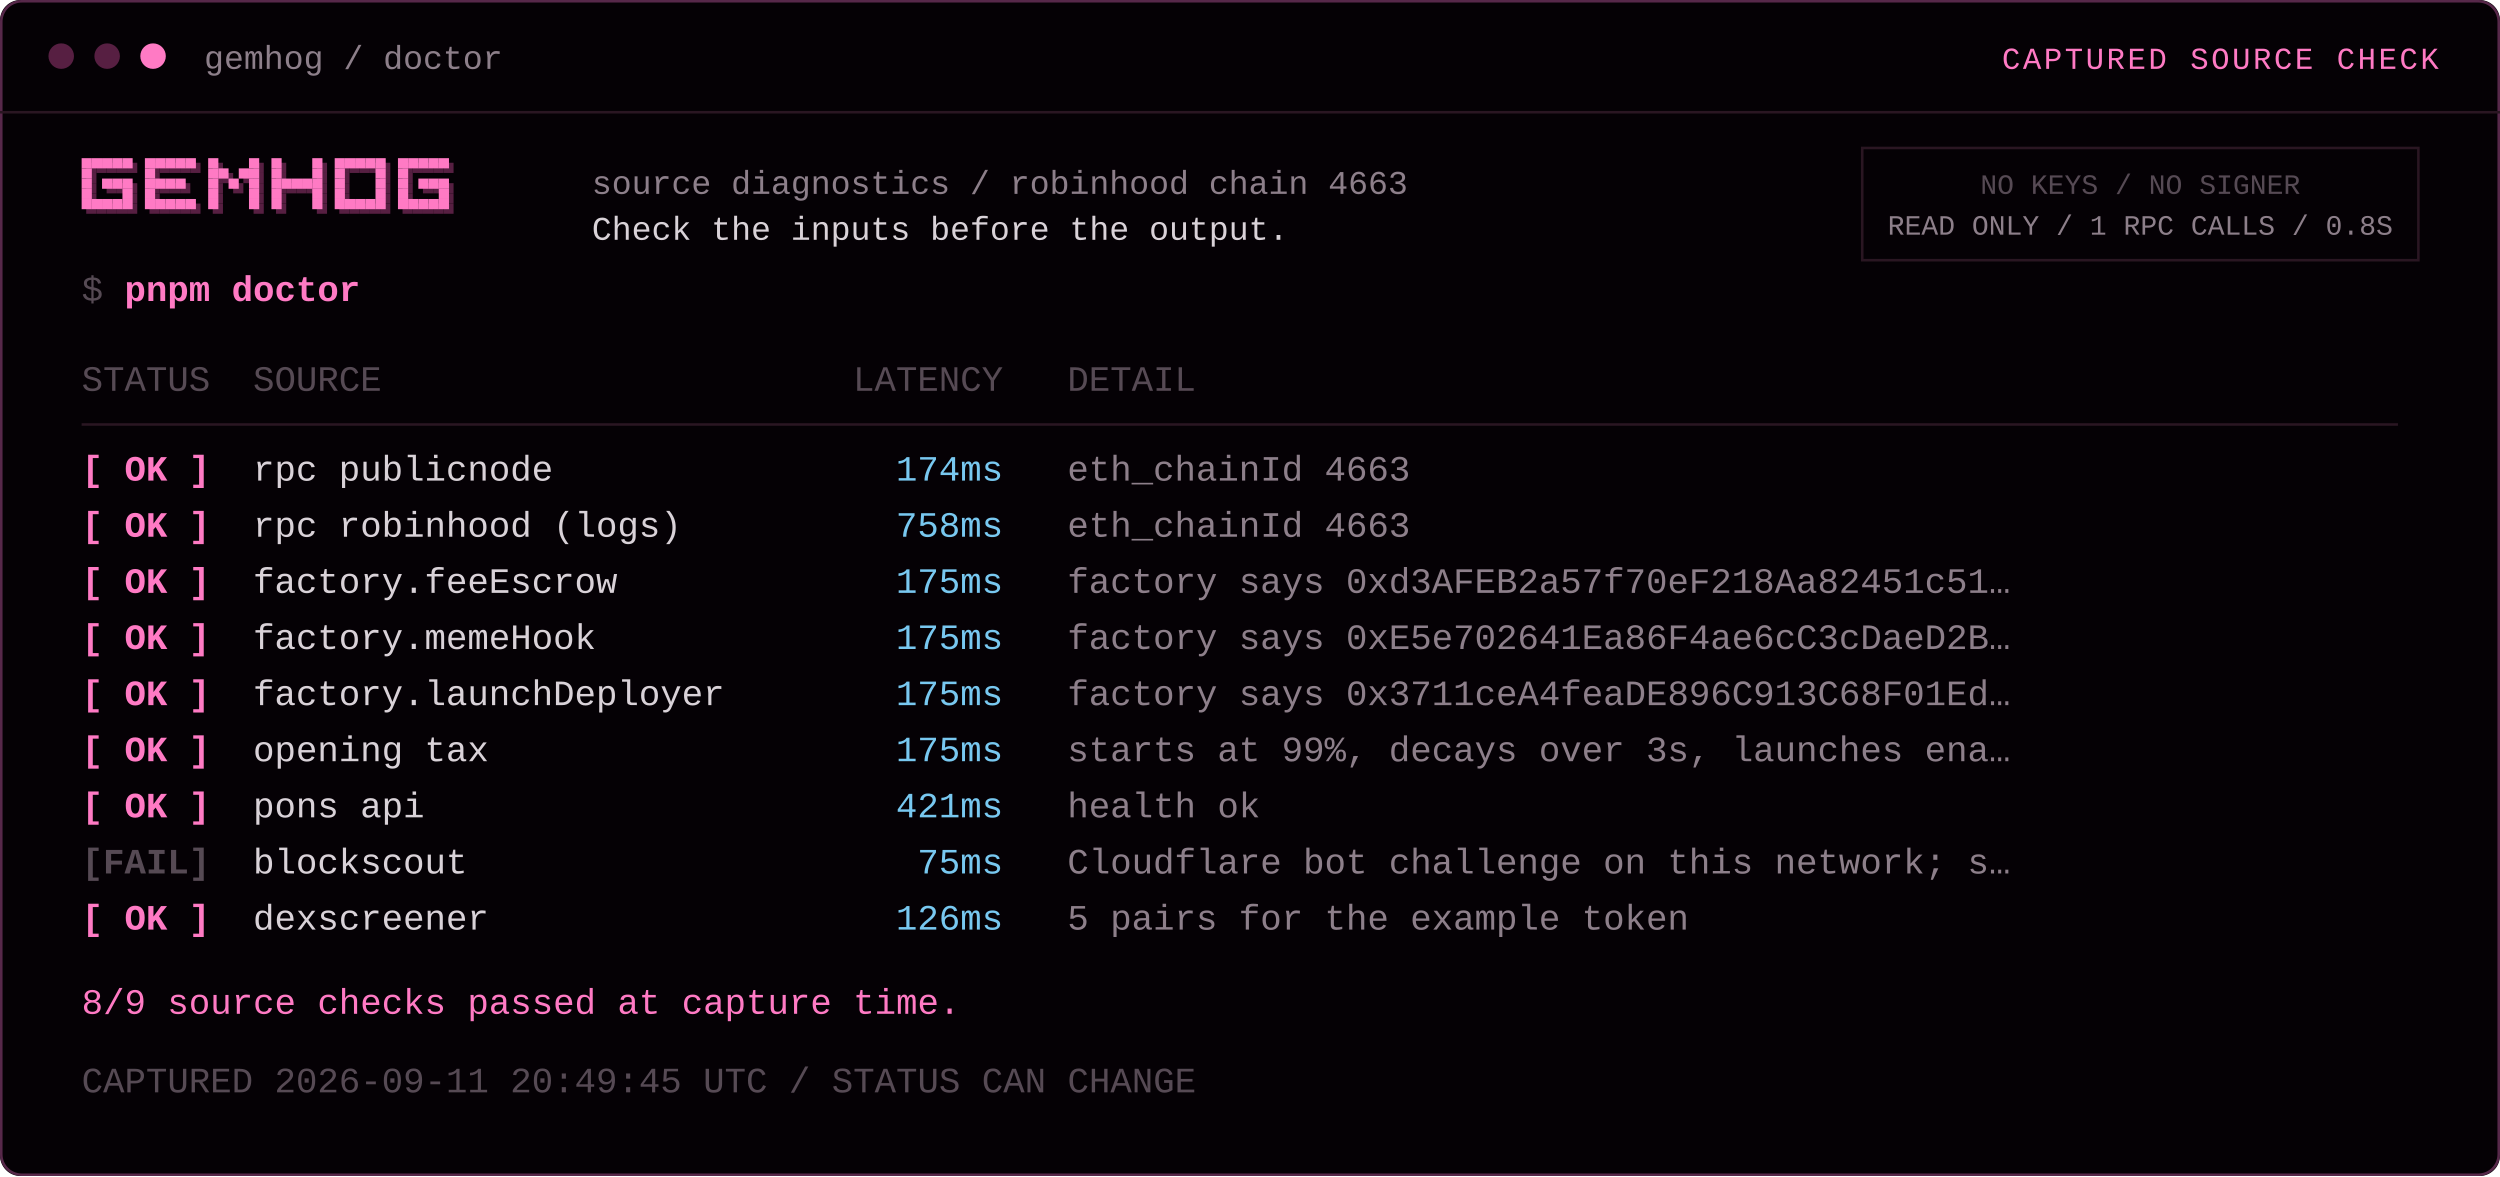
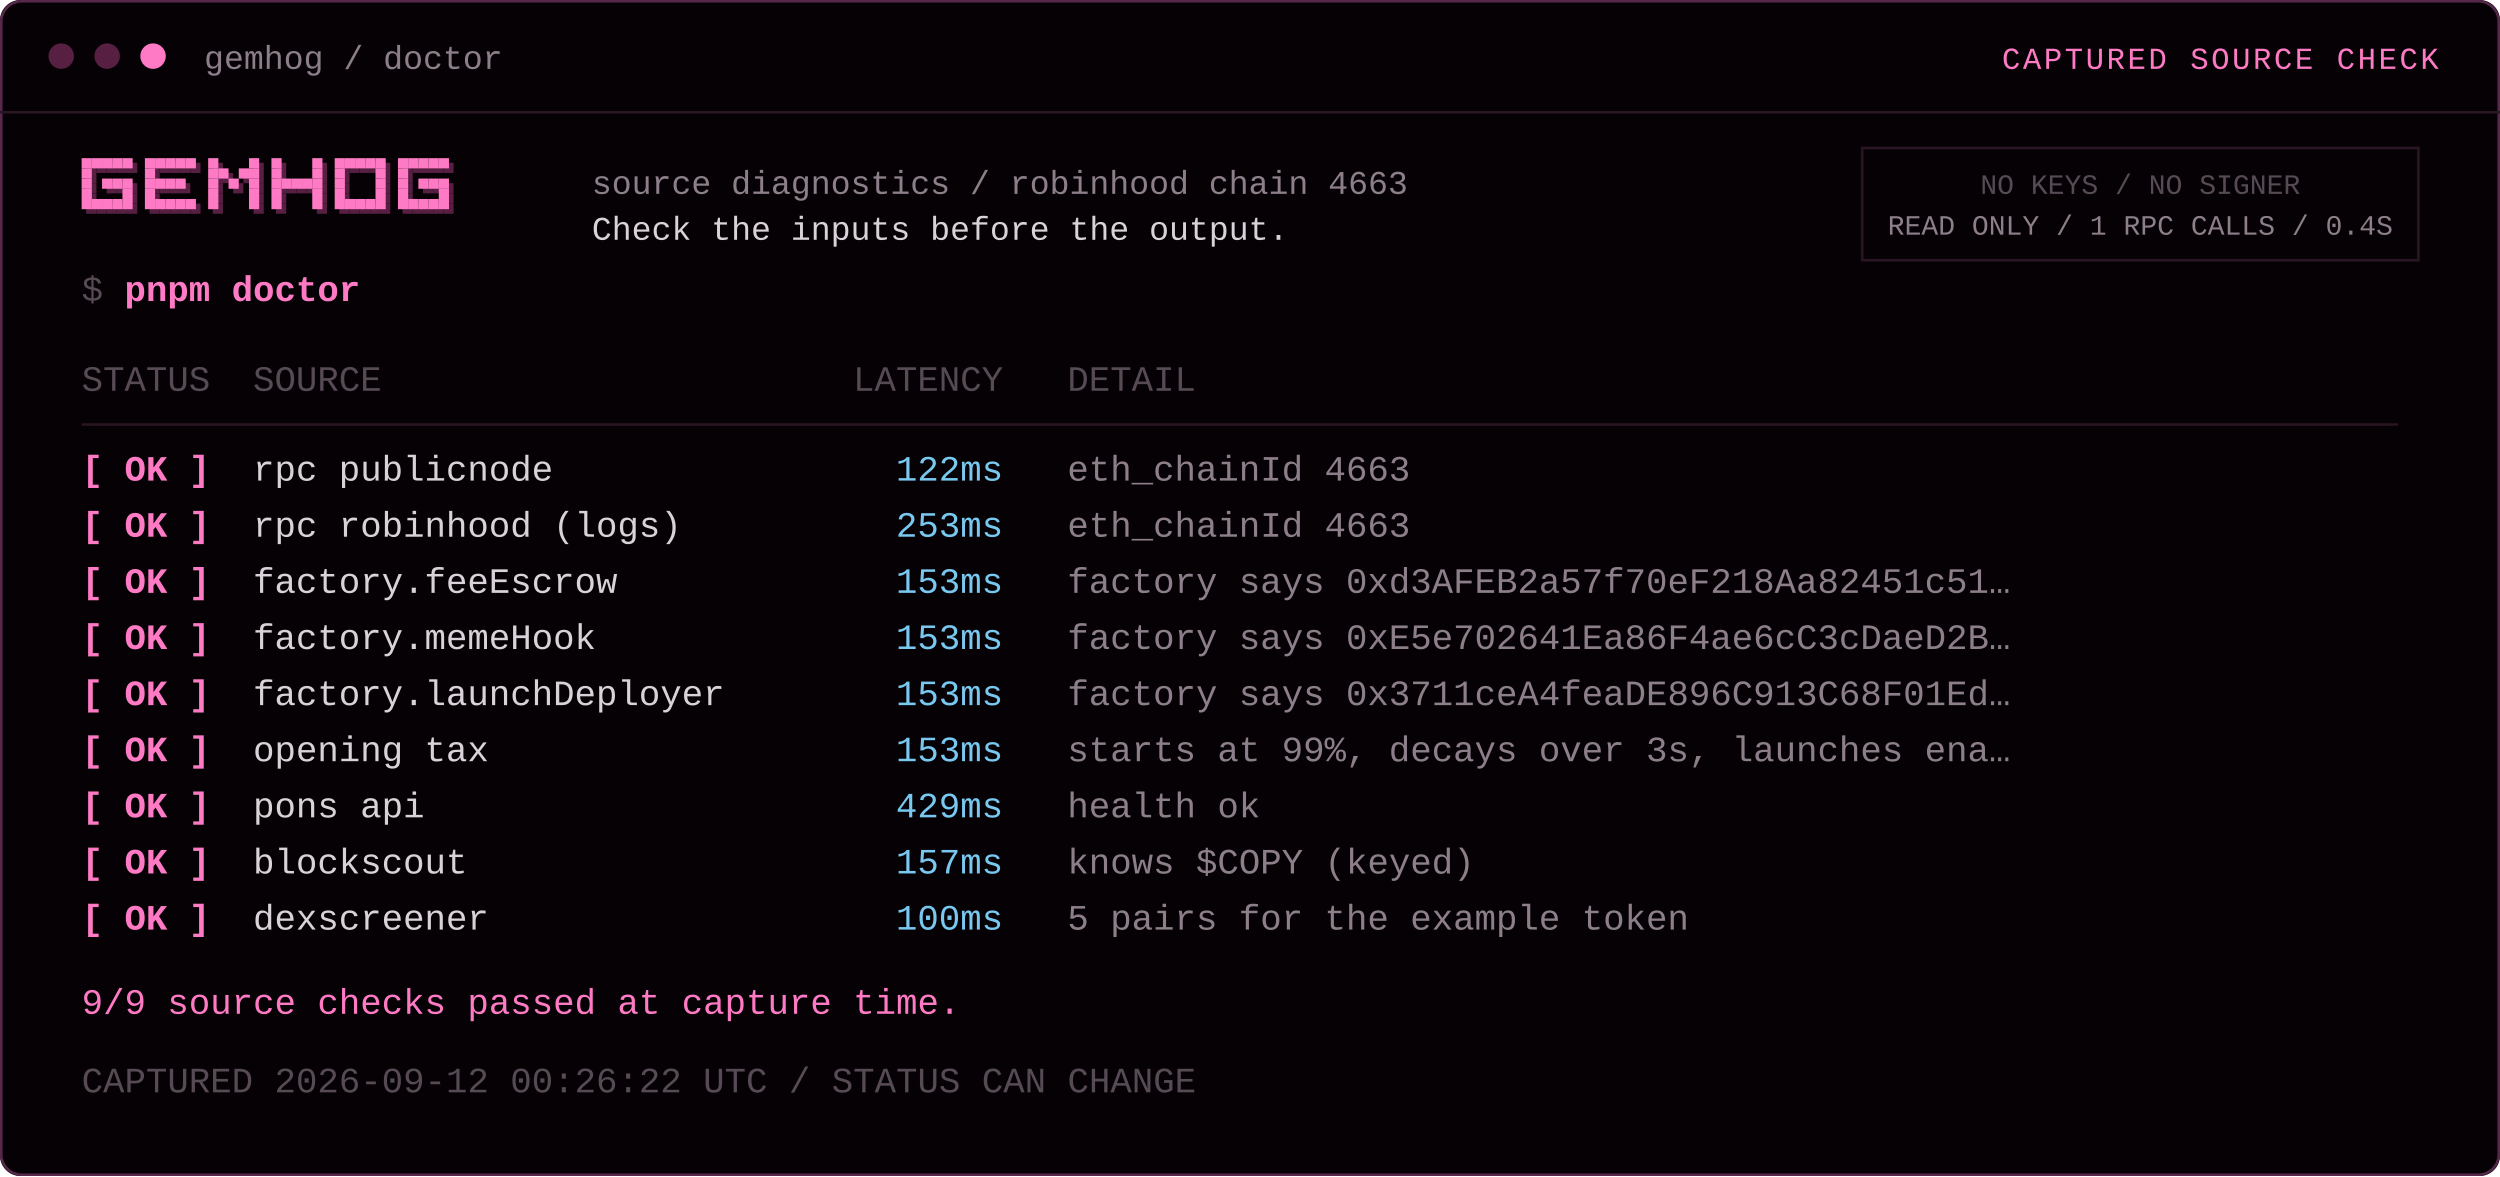
<svg xmlns="http://www.w3.org/2000/svg" width="980" height="461" viewBox="0 0 980 461" role="img">
  <rect width="980" height="461" rx="8" fill="#050105" />
  <rect x="0.5" y="0.5" width="979" height="460" rx="8" fill="none" stroke="#57284a" />
  <line x1="0" y1="44" x2="980" y2="44" stroke="#2a1622" />
  <circle cx="24" cy="22" r="5" fill="#571f42" />
  <circle cx="42" cy="22" r="5" fill="#571f42" />
  <circle cx="60" cy="22" r="5" fill="#ff7ac4" />
  <text x="80" y="27" font-family="'JetBrains Mono','SFMono-Regular',Consolas,'Liberation Mono',monospace" font-size="13" fill="#8d7f8a" xml:space="preserve">gemhog / doctor</text>
  <text x="956" y="27" font-family="'JetBrains Mono','SFMono-Regular',Consolas,'Liberation Mono',monospace" font-size="12" fill="#ff7ac4" text-anchor="end" letter-spacing="1" xml:space="preserve">CAPTURED SOURCE CHECK</text>
  <rect x="33.8" y="63.8" width="4" height="4" fill="#571f42" />
  <rect x="32" y="62" width="4" height="4" fill="#ff7ac4" />
  <rect x="37.8" y="63.8" width="4" height="4" fill="#571f42" />
  <rect x="36" y="62" width="4" height="4" fill="#ff7ac4" />
  <rect x="41.8" y="63.8" width="4" height="4" fill="#571f42" />
  <rect x="40" y="62" width="4" height="4" fill="#ff7ac4" />
  <rect x="45.8" y="63.8" width="4" height="4" fill="#571f42" />
  <rect x="44" y="62" width="4" height="4" fill="#ff7ac4" />
  <rect x="49.8" y="63.8" width="4" height="4" fill="#571f42" />
  <rect x="48" y="62" width="4" height="4" fill="#ff7ac4" />
  <rect x="33.8" y="67.8" width="4" height="4" fill="#571f42" />
  <rect x="32" y="66" width="4" height="4" fill="#ff7ac4" />
  <rect x="33.8" y="71.8" width="4" height="4" fill="#571f42" />
  <rect x="32" y="70" width="4" height="4" fill="#ff7ac4" />
  <rect x="41.8" y="71.8" width="4" height="4" fill="#571f42" />
  <rect x="40" y="70" width="4" height="4" fill="#ff7ac4" />
  <rect x="45.8" y="71.8" width="4" height="4" fill="#571f42" />
  <rect x="44" y="70" width="4" height="4" fill="#ff7ac4" />
  <rect x="49.8" y="71.8" width="4" height="4" fill="#571f42" />
  <rect x="48" y="70" width="4" height="4" fill="#ff7ac4" />
  <rect x="33.8" y="75.8" width="4" height="4" fill="#571f42" />
  <rect x="32" y="74" width="4" height="4" fill="#ff7ac4" />
  <rect x="49.8" y="75.8" width="4" height="4" fill="#571f42" />
  <rect x="48" y="74" width="4" height="4" fill="#ff7ac4" />
  <rect x="33.8" y="79.8" width="4" height="4" fill="#571f42" />
  <rect x="32" y="78" width="4" height="4" fill="#ff7ac4" />
  <rect x="37.8" y="79.8" width="4" height="4" fill="#571f42" />
  <rect x="36" y="78" width="4" height="4" fill="#ff7ac4" />
  <rect x="41.8" y="79.8" width="4" height="4" fill="#571f42" />
  <rect x="40" y="78" width="4" height="4" fill="#ff7ac4" />
  <rect x="45.8" y="79.8" width="4" height="4" fill="#571f42" />
  <rect x="44" y="78" width="4" height="4" fill="#ff7ac4" />
  <rect x="49.8" y="79.8" width="4" height="4" fill="#571f42" />
  <rect x="48" y="78" width="4" height="4" fill="#ff7ac4" />
  <rect x="58.6" y="63.8" width="4" height="4" fill="#571f42" />
  <rect x="56.8" y="62" width="4" height="4" fill="#ff7ac4" />
  <rect x="62.6" y="63.8" width="4" height="4" fill="#571f42" />
  <rect x="60.8" y="62" width="4" height="4" fill="#ff7ac4" />
  <rect x="66.6" y="63.8" width="4" height="4" fill="#571f42" />
  <rect x="64.8" y="62" width="4" height="4" fill="#ff7ac4" />
  <rect x="70.6" y="63.8" width="4" height="4" fill="#571f42" />
  <rect x="68.8" y="62" width="4" height="4" fill="#ff7ac4" />
  <rect x="74.6" y="63.8" width="4" height="4" fill="#571f42" />
  <rect x="72.8" y="62" width="4" height="4" fill="#ff7ac4" />
  <rect x="58.6" y="67.8" width="4" height="4" fill="#571f42" />
  <rect x="56.8" y="66" width="4" height="4" fill="#ff7ac4" />
  <rect x="58.6" y="71.8" width="4" height="4" fill="#571f42" />
  <rect x="56.8" y="70" width="4" height="4" fill="#ff7ac4" />
  <rect x="62.6" y="71.8" width="4" height="4" fill="#571f42" />
  <rect x="60.8" y="70" width="4" height="4" fill="#ff7ac4" />
  <rect x="66.6" y="71.8" width="4" height="4" fill="#571f42" />
  <rect x="64.8" y="70" width="4" height="4" fill="#ff7ac4" />
  <rect x="70.6" y="71.8" width="4" height="4" fill="#571f42" />
  <rect x="68.8" y="70" width="4" height="4" fill="#ff7ac4" />
  <rect x="58.6" y="75.8" width="4" height="4" fill="#571f42" />
  <rect x="56.8" y="74" width="4" height="4" fill="#ff7ac4" />
  <rect x="58.6" y="79.8" width="4" height="4" fill="#571f42" />
  <rect x="56.8" y="78" width="4" height="4" fill="#ff7ac4" />
  <rect x="62.6" y="79.8" width="4" height="4" fill="#571f42" />
  <rect x="60.8" y="78" width="4" height="4" fill="#ff7ac4" />
  <rect x="66.6" y="79.8" width="4" height="4" fill="#571f42" />
  <rect x="64.8" y="78" width="4" height="4" fill="#ff7ac4" />
  <rect x="70.6" y="79.8" width="4" height="4" fill="#571f42" />
  <rect x="68.8" y="78" width="4" height="4" fill="#ff7ac4" />
  <rect x="74.6" y="79.8" width="4" height="4" fill="#571f42" />
  <rect x="72.8" y="78" width="4" height="4" fill="#ff7ac4" />
  <rect x="83.4" y="63.8" width="4" height="4" fill="#571f42" />
  <rect x="81.6" y="62" width="4" height="4" fill="#ff7ac4" />
  <rect x="99.4" y="63.8" width="4" height="4" fill="#571f42" />
  <rect x="97.6" y="62" width="4" height="4" fill="#ff7ac4" />
  <rect x="83.4" y="67.8" width="4" height="4" fill="#571f42" />
  <rect x="81.6" y="66" width="4" height="4" fill="#ff7ac4" />
  <rect x="87.4" y="67.8" width="4" height="4" fill="#571f42" />
  <rect x="85.6" y="66" width="4" height="4" fill="#ff7ac4" />
  <rect x="95.4" y="67.8" width="4" height="4" fill="#571f42" />
  <rect x="93.6" y="66" width="4" height="4" fill="#ff7ac4" />
  <rect x="99.4" y="67.8" width="4" height="4" fill="#571f42" />
  <rect x="97.6" y="66" width="4" height="4" fill="#ff7ac4" />
  <rect x="83.4" y="71.8" width="4" height="4" fill="#571f42" />
  <rect x="81.6" y="70" width="4" height="4" fill="#ff7ac4" />
  <rect x="91.4" y="71.8" width="4" height="4" fill="#571f42" />
  <rect x="89.6" y="70" width="4" height="4" fill="#ff7ac4" />
  <rect x="99.4" y="71.8" width="4" height="4" fill="#571f42" />
  <rect x="97.6" y="70" width="4" height="4" fill="#ff7ac4" />
  <rect x="83.4" y="75.8" width="4" height="4" fill="#571f42" />
  <rect x="81.6" y="74" width="4" height="4" fill="#ff7ac4" />
  <rect x="99.4" y="75.8" width="4" height="4" fill="#571f42" />
  <rect x="97.6" y="74" width="4" height="4" fill="#ff7ac4" />
  <rect x="83.4" y="79.8" width="4" height="4" fill="#571f42" />
  <rect x="81.6" y="78" width="4" height="4" fill="#ff7ac4" />
  <rect x="99.4" y="79.8" width="4" height="4" fill="#571f42" />
  <rect x="97.6" y="78" width="4" height="4" fill="#ff7ac4" />
  <rect x="108.2" y="63.8" width="4" height="4" fill="#571f42" />
  <rect x="106.4" y="62" width="4" height="4" fill="#ff7ac4" />
  <rect x="124.2" y="63.8" width="4" height="4" fill="#571f42" />
  <rect x="122.4" y="62" width="4" height="4" fill="#ff7ac4" />
  <rect x="108.2" y="67.8" width="4" height="4" fill="#571f42" />
  <rect x="106.4" y="66" width="4" height="4" fill="#ff7ac4" />
  <rect x="124.2" y="67.8" width="4" height="4" fill="#571f42" />
  <rect x="122.4" y="66" width="4" height="4" fill="#ff7ac4" />
  <rect x="108.2" y="71.8" width="4" height="4" fill="#571f42" />
  <rect x="106.4" y="70" width="4" height="4" fill="#ff7ac4" />
  <rect x="112.2" y="71.8" width="4" height="4" fill="#571f42" />
  <rect x="110.4" y="70" width="4" height="4" fill="#ff7ac4" />
  <rect x="116.2" y="71.8" width="4" height="4" fill="#571f42" />
  <rect x="114.4" y="70" width="4" height="4" fill="#ff7ac4" />
  <rect x="120.2" y="71.8" width="4" height="4" fill="#571f42" />
  <rect x="118.4" y="70" width="4" height="4" fill="#ff7ac4" />
  <rect x="124.2" y="71.8" width="4" height="4" fill="#571f42" />
  <rect x="122.4" y="70" width="4" height="4" fill="#ff7ac4" />
  <rect x="108.2" y="75.8" width="4" height="4" fill="#571f42" />
  <rect x="106.4" y="74" width="4" height="4" fill="#ff7ac4" />
  <rect x="124.2" y="75.8" width="4" height="4" fill="#571f42" />
  <rect x="122.4" y="74" width="4" height="4" fill="#ff7ac4" />
  <rect x="108.2" y="79.8" width="4" height="4" fill="#571f42" />
  <rect x="106.4" y="78" width="4" height="4" fill="#ff7ac4" />
  <rect x="124.2" y="79.8" width="4" height="4" fill="#571f42" />
  <rect x="122.4" y="78" width="4" height="4" fill="#ff7ac4" />
  <rect x="133" y="63.8" width="4" height="4" fill="#571f42" />
  <rect x="131.2" y="62" width="4" height="4" fill="#ff7ac4" />
  <rect x="137" y="63.8" width="4" height="4" fill="#571f42" />
  <rect x="135.2" y="62" width="4" height="4" fill="#ff7ac4" />
  <rect x="141" y="63.8" width="4" height="4" fill="#571f42" />
  <rect x="139.2" y="62" width="4" height="4" fill="#ff7ac4" />
  <rect x="145" y="63.8" width="4" height="4" fill="#571f42" />
  <rect x="143.2" y="62" width="4" height="4" fill="#ff7ac4" />
  <rect x="149" y="63.8" width="4" height="4" fill="#571f42" />
  <rect x="147.2" y="62" width="4" height="4" fill="#ff7ac4" />
  <rect x="133" y="67.8" width="4" height="4" fill="#571f42" />
  <rect x="131.2" y="66" width="4" height="4" fill="#ff7ac4" />
  <rect x="149" y="67.8" width="4" height="4" fill="#571f42" />
  <rect x="147.2" y="66" width="4" height="4" fill="#ff7ac4" />
  <rect x="133" y="71.8" width="4" height="4" fill="#571f42" />
  <rect x="131.2" y="70" width="4" height="4" fill="#ff7ac4" />
  <rect x="149" y="71.8" width="4" height="4" fill="#571f42" />
  <rect x="147.2" y="70" width="4" height="4" fill="#ff7ac4" />
  <rect x="133" y="75.8" width="4" height="4" fill="#571f42" />
  <rect x="131.2" y="74" width="4" height="4" fill="#ff7ac4" />
  <rect x="149" y="75.8" width="4" height="4" fill="#571f42" />
  <rect x="147.2" y="74" width="4" height="4" fill="#ff7ac4" />
  <rect x="133" y="79.8" width="4" height="4" fill="#571f42" />
  <rect x="131.2" y="78" width="4" height="4" fill="#ff7ac4" />
  <rect x="137" y="79.8" width="4" height="4" fill="#571f42" />
  <rect x="135.2" y="78" width="4" height="4" fill="#ff7ac4" />
  <rect x="141" y="79.8" width="4" height="4" fill="#571f42" />
  <rect x="139.2" y="78" width="4" height="4" fill="#ff7ac4" />
  <rect x="145" y="79.8" width="4" height="4" fill="#571f42" />
  <rect x="143.2" y="78" width="4" height="4" fill="#ff7ac4" />
  <rect x="149" y="79.8" width="4" height="4" fill="#571f42" />
  <rect x="147.2" y="78" width="4" height="4" fill="#ff7ac4" />
  <rect x="157.8" y="63.8" width="4" height="4" fill="#571f42" />
  <rect x="156" y="62" width="4" height="4" fill="#ff7ac4" />
  <rect x="161.8" y="63.8" width="4" height="4" fill="#571f42" />
  <rect x="160" y="62" width="4" height="4" fill="#ff7ac4" />
  <rect x="165.8" y="63.8" width="4" height="4" fill="#571f42" />
  <rect x="164" y="62" width="4" height="4" fill="#ff7ac4" />
  <rect x="169.8" y="63.8" width="4" height="4" fill="#571f42" />
  <rect x="168" y="62" width="4" height="4" fill="#ff7ac4" />
  <rect x="173.8" y="63.8" width="4" height="4" fill="#571f42" />
  <rect x="172" y="62" width="4" height="4" fill="#ff7ac4" />
  <rect x="157.8" y="67.8" width="4" height="4" fill="#571f42" />
  <rect x="156" y="66" width="4" height="4" fill="#ff7ac4" />
  <rect x="157.8" y="71.8" width="4" height="4" fill="#571f42" />
  <rect x="156" y="70" width="4" height="4" fill="#ff7ac4" />
  <rect x="165.8" y="71.8" width="4" height="4" fill="#571f42" />
  <rect x="164" y="70" width="4" height="4" fill="#ff7ac4" />
  <rect x="169.8" y="71.8" width="4" height="4" fill="#571f42" />
  <rect x="168" y="70" width="4" height="4" fill="#ff7ac4" />
  <rect x="173.8" y="71.8" width="4" height="4" fill="#571f42" />
  <rect x="172" y="70" width="4" height="4" fill="#ff7ac4" />
  <rect x="157.8" y="75.8" width="4" height="4" fill="#571f42" />
  <rect x="156" y="74" width="4" height="4" fill="#ff7ac4" />
  <rect x="173.8" y="75.8" width="4" height="4" fill="#571f42" />
  <rect x="172" y="74" width="4" height="4" fill="#ff7ac4" />
  <rect x="157.8" y="79.8" width="4" height="4" fill="#571f42" />
  <rect x="156" y="78" width="4" height="4" fill="#ff7ac4" />
  <rect x="161.8" y="79.8" width="4" height="4" fill="#571f42" />
  <rect x="160" y="78" width="4" height="4" fill="#ff7ac4" />
  <rect x="165.8" y="79.8" width="4" height="4" fill="#571f42" />
  <rect x="164" y="78" width="4" height="4" fill="#ff7ac4" />
  <rect x="169.8" y="79.8" width="4" height="4" fill="#571f42" />
  <rect x="168" y="78" width="4" height="4" fill="#ff7ac4" />
  <rect x="173.8" y="79.8" width="4" height="4" fill="#571f42" />
  <rect x="172" y="78" width="4" height="4" fill="#ff7ac4" />
  <text x="232" y="76" font-family="'JetBrains Mono','SFMono-Regular',Consolas,'Liberation Mono',monospace" font-size="13" fill="#8d7f8a" xml:space="preserve">source diagnostics / robinhood chain 4663</text>
  <text x="232" y="94" font-family="'JetBrains Mono','SFMono-Regular',Consolas,'Liberation Mono',monospace" font-size="13" fill="#d9d2d8" xml:space="preserve">Check the inputs before the output.</text>
  <text x="32.0" y="118" font-family="'JetBrains Mono','SFMono-Regular',Consolas,'Liberation Mono',monospace" font-size="14" fill="#564a54" xml:space="preserve">$ </text>
  <text x="48.8" y="118" font-family="'JetBrains Mono','SFMono-Regular',Consolas,'Liberation Mono',monospace" font-size="14" fill="#ff7ac4" font-weight="700" xml:space="preserve">pnpm doctor</text>
  <text x="32.0" y="153.2" font-family="'JetBrains Mono','SFMono-Regular',Consolas,'Liberation Mono',monospace" font-size="14" fill="#564a54" xml:space="preserve">STATUS  </text>
  <text x="99.2" y="153.2" font-family="'JetBrains Mono','SFMono-Regular',Consolas,'Liberation Mono',monospace" font-size="14" fill="#564a54" xml:space="preserve">SOURCE</text>
  <text x="149.6" y="153.2" font-family="'JetBrains Mono','SFMono-Regular',Consolas,'Liberation Mono',monospace" font-size="14" fill="#564a54" xml:space="preserve">                      </text>
  <text x="334.4" y="153.2" font-family="'JetBrains Mono','SFMono-Regular',Consolas,'Liberation Mono',monospace" font-size="14" fill="#564a54" xml:space="preserve">LATENCY</text>
  <text x="393.2" y="153.2" font-family="'JetBrains Mono','SFMono-Regular',Consolas,'Liberation Mono',monospace" font-size="14" fill="#564a54" xml:space="preserve">   DETAIL</text>
  <line x1="32" y1="166.4" x2="940" y2="166.4" stroke="#2a1622" />
  <text x="32.0" y="188.4" font-family="'JetBrains Mono','SFMono-Regular',Consolas,'Liberation Mono',monospace" font-size="14" fill="#ff7ac4" font-weight="700" xml:space="preserve">[ OK ]</text>
  <text x="82.4" y="188.4" font-family="'JetBrains Mono','SFMono-Regular',Consolas,'Liberation Mono',monospace" font-size="14" fill="#d9d2d8" xml:space="preserve">  </text>
  <text x="99.2" y="188.4" font-family="'JetBrains Mono','SFMono-Regular',Consolas,'Liberation Mono',monospace" font-size="14" fill="#d9d2d8" xml:space="preserve">rpc publicnode              </text>
-   <text x="334.4" y="188.4" font-family="'JetBrains Mono','SFMono-Regular',Consolas,'Liberation Mono',monospace" font-size="14" fill="#78c8f0" xml:space="preserve">  174ms</text>
+   <text x="334.4" y="188.4" font-family="'JetBrains Mono','SFMono-Regular',Consolas,'Liberation Mono',monospace" font-size="14" fill="#78c8f0" xml:space="preserve">  122ms</text>
  <text x="393.2" y="188.4" font-family="'JetBrains Mono','SFMono-Regular',Consolas,'Liberation Mono',monospace" font-size="14" fill="#8d7f8a" xml:space="preserve">   eth_chainId 4663</text>
  <text x="32.0" y="210.4" font-family="'JetBrains Mono','SFMono-Regular',Consolas,'Liberation Mono',monospace" font-size="14" fill="#ff7ac4" font-weight="700" xml:space="preserve">[ OK ]</text>
  <text x="82.4" y="210.4" font-family="'JetBrains Mono','SFMono-Regular',Consolas,'Liberation Mono',monospace" font-size="14" fill="#d9d2d8" xml:space="preserve">  </text>
  <text x="99.2" y="210.4" font-family="'JetBrains Mono','SFMono-Regular',Consolas,'Liberation Mono',monospace" font-size="14" fill="#d9d2d8" xml:space="preserve">rpc robinhood (logs)        </text>
-   <text x="334.4" y="210.4" font-family="'JetBrains Mono','SFMono-Regular',Consolas,'Liberation Mono',monospace" font-size="14" fill="#78c8f0" xml:space="preserve">  758ms</text>
+   <text x="334.4" y="210.4" font-family="'JetBrains Mono','SFMono-Regular',Consolas,'Liberation Mono',monospace" font-size="14" fill="#78c8f0" xml:space="preserve">  253ms</text>
  <text x="393.2" y="210.4" font-family="'JetBrains Mono','SFMono-Regular',Consolas,'Liberation Mono',monospace" font-size="14" fill="#8d7f8a" xml:space="preserve">   eth_chainId 4663</text>
  <text x="32.0" y="232.4" font-family="'JetBrains Mono','SFMono-Regular',Consolas,'Liberation Mono',monospace" font-size="14" fill="#ff7ac4" font-weight="700" xml:space="preserve">[ OK ]</text>
  <text x="82.4" y="232.4" font-family="'JetBrains Mono','SFMono-Regular',Consolas,'Liberation Mono',monospace" font-size="14" fill="#d9d2d8" xml:space="preserve">  </text>
  <text x="99.2" y="232.4" font-family="'JetBrains Mono','SFMono-Regular',Consolas,'Liberation Mono',monospace" font-size="14" fill="#d9d2d8" xml:space="preserve">factory.feeEscrow           </text>
-   <text x="334.4" y="232.4" font-family="'JetBrains Mono','SFMono-Regular',Consolas,'Liberation Mono',monospace" font-size="14" fill="#78c8f0" xml:space="preserve">  175ms</text>
+   <text x="334.4" y="232.4" font-family="'JetBrains Mono','SFMono-Regular',Consolas,'Liberation Mono',monospace" font-size="14" fill="#78c8f0" xml:space="preserve">  153ms</text>
  <text x="393.2" y="232.4" font-family="'JetBrains Mono','SFMono-Regular',Consolas,'Liberation Mono',monospace" font-size="14" fill="#8d7f8a" xml:space="preserve">   factory says 0xd3AFEB2a57f70eF218Aa82451c51…</text>
  <text x="32.0" y="254.4" font-family="'JetBrains Mono','SFMono-Regular',Consolas,'Liberation Mono',monospace" font-size="14" fill="#ff7ac4" font-weight="700" xml:space="preserve">[ OK ]</text>
  <text x="82.4" y="254.4" font-family="'JetBrains Mono','SFMono-Regular',Consolas,'Liberation Mono',monospace" font-size="14" fill="#d9d2d8" xml:space="preserve">  </text>
  <text x="99.2" y="254.4" font-family="'JetBrains Mono','SFMono-Regular',Consolas,'Liberation Mono',monospace" font-size="14" fill="#d9d2d8" xml:space="preserve">factory.memeHook            </text>
-   <text x="334.4" y="254.4" font-family="'JetBrains Mono','SFMono-Regular',Consolas,'Liberation Mono',monospace" font-size="14" fill="#78c8f0" xml:space="preserve">  175ms</text>
+   <text x="334.4" y="254.4" font-family="'JetBrains Mono','SFMono-Regular',Consolas,'Liberation Mono',monospace" font-size="14" fill="#78c8f0" xml:space="preserve">  153ms</text>
  <text x="393.2" y="254.4" font-family="'JetBrains Mono','SFMono-Regular',Consolas,'Liberation Mono',monospace" font-size="14" fill="#8d7f8a" xml:space="preserve">   factory says 0xE5e702641Ea86F4ae6cC3cDaeD2B…</text>
  <text x="32.0" y="276.4" font-family="'JetBrains Mono','SFMono-Regular',Consolas,'Liberation Mono',monospace" font-size="14" fill="#ff7ac4" font-weight="700" xml:space="preserve">[ OK ]</text>
  <text x="82.4" y="276.4" font-family="'JetBrains Mono','SFMono-Regular',Consolas,'Liberation Mono',monospace" font-size="14" fill="#d9d2d8" xml:space="preserve">  </text>
  <text x="99.2" y="276.4" font-family="'JetBrains Mono','SFMono-Regular',Consolas,'Liberation Mono',monospace" font-size="14" fill="#d9d2d8" xml:space="preserve">factory.launchDeployer      </text>
-   <text x="334.4" y="276.4" font-family="'JetBrains Mono','SFMono-Regular',Consolas,'Liberation Mono',monospace" font-size="14" fill="#78c8f0" xml:space="preserve">  175ms</text>
+   <text x="334.4" y="276.4" font-family="'JetBrains Mono','SFMono-Regular',Consolas,'Liberation Mono',monospace" font-size="14" fill="#78c8f0" xml:space="preserve">  153ms</text>
  <text x="393.2" y="276.4" font-family="'JetBrains Mono','SFMono-Regular',Consolas,'Liberation Mono',monospace" font-size="14" fill="#8d7f8a" xml:space="preserve">   factory says 0x3711ceA4feaDE896C913C68F01Ed…</text>
  <text x="32.0" y="298.4" font-family="'JetBrains Mono','SFMono-Regular',Consolas,'Liberation Mono',monospace" font-size="14" fill="#ff7ac4" font-weight="700" xml:space="preserve">[ OK ]</text>
  <text x="82.4" y="298.4" font-family="'JetBrains Mono','SFMono-Regular',Consolas,'Liberation Mono',monospace" font-size="14" fill="#d9d2d8" xml:space="preserve">  </text>
  <text x="99.2" y="298.4" font-family="'JetBrains Mono','SFMono-Regular',Consolas,'Liberation Mono',monospace" font-size="14" fill="#d9d2d8" xml:space="preserve">opening tax                 </text>
-   <text x="334.4" y="298.4" font-family="'JetBrains Mono','SFMono-Regular',Consolas,'Liberation Mono',monospace" font-size="14" fill="#78c8f0" xml:space="preserve">  175ms</text>
+   <text x="334.4" y="298.4" font-family="'JetBrains Mono','SFMono-Regular',Consolas,'Liberation Mono',monospace" font-size="14" fill="#78c8f0" xml:space="preserve">  153ms</text>
  <text x="393.2" y="298.4" font-family="'JetBrains Mono','SFMono-Regular',Consolas,'Liberation Mono',monospace" font-size="14" fill="#8d7f8a" xml:space="preserve">   starts at 99%, decays over 3s, launches ena…</text>
  <text x="32.0" y="320.4" font-family="'JetBrains Mono','SFMono-Regular',Consolas,'Liberation Mono',monospace" font-size="14" fill="#ff7ac4" font-weight="700" xml:space="preserve">[ OK ]</text>
  <text x="82.4" y="320.4" font-family="'JetBrains Mono','SFMono-Regular',Consolas,'Liberation Mono',monospace" font-size="14" fill="#d9d2d8" xml:space="preserve">  </text>
  <text x="99.2" y="320.4" font-family="'JetBrains Mono','SFMono-Regular',Consolas,'Liberation Mono',monospace" font-size="14" fill="#d9d2d8" xml:space="preserve">pons api                    </text>
-   <text x="334.4" y="320.4" font-family="'JetBrains Mono','SFMono-Regular',Consolas,'Liberation Mono',monospace" font-size="14" fill="#78c8f0" xml:space="preserve">  421ms</text>
+   <text x="334.4" y="320.4" font-family="'JetBrains Mono','SFMono-Regular',Consolas,'Liberation Mono',monospace" font-size="14" fill="#78c8f0" xml:space="preserve">  429ms</text>
  <text x="393.2" y="320.4" font-family="'JetBrains Mono','SFMono-Regular',Consolas,'Liberation Mono',monospace" font-size="14" fill="#8d7f8a" xml:space="preserve">   health ok</text>
-   <text x="32.0" y="342.4" font-family="'JetBrains Mono','SFMono-Regular',Consolas,'Liberation Mono',monospace" font-size="14" fill="#564a54" font-weight="700" xml:space="preserve">[FAIL]</text>
+   <text x="32.0" y="342.4" font-family="'JetBrains Mono','SFMono-Regular',Consolas,'Liberation Mono',monospace" font-size="14" fill="#ff7ac4" font-weight="700" xml:space="preserve">[ OK ]</text>
  <text x="82.4" y="342.4" font-family="'JetBrains Mono','SFMono-Regular',Consolas,'Liberation Mono',monospace" font-size="14" fill="#d9d2d8" xml:space="preserve">  </text>
  <text x="99.2" y="342.4" font-family="'JetBrains Mono','SFMono-Regular',Consolas,'Liberation Mono',monospace" font-size="14" fill="#d9d2d8" xml:space="preserve">blockscout                  </text>
-   <text x="334.4" y="342.4" font-family="'JetBrains Mono','SFMono-Regular',Consolas,'Liberation Mono',monospace" font-size="14" fill="#78c8f0" xml:space="preserve">   75ms</text>
-   <text x="393.2" y="342.4" font-family="'JetBrains Mono','SFMono-Regular',Consolas,'Liberation Mono',monospace" font-size="14" fill="#8d7f8a" xml:space="preserve">   Cloudflare bot challenge on this network; s…</text>
+   <text x="334.4" y="342.4" font-family="'JetBrains Mono','SFMono-Regular',Consolas,'Liberation Mono',monospace" font-size="14" fill="#78c8f0" xml:space="preserve">  157ms</text>
+   <text x="393.2" y="342.4" font-family="'JetBrains Mono','SFMono-Regular',Consolas,'Liberation Mono',monospace" font-size="14" fill="#8d7f8a" xml:space="preserve">   knows $COPY (keyed)</text>
  <text x="32.0" y="364.4" font-family="'JetBrains Mono','SFMono-Regular',Consolas,'Liberation Mono',monospace" font-size="14" fill="#ff7ac4" font-weight="700" xml:space="preserve">[ OK ]</text>
  <text x="82.4" y="364.4" font-family="'JetBrains Mono','SFMono-Regular',Consolas,'Liberation Mono',monospace" font-size="14" fill="#d9d2d8" xml:space="preserve">  </text>
  <text x="99.2" y="364.4" font-family="'JetBrains Mono','SFMono-Regular',Consolas,'Liberation Mono',monospace" font-size="14" fill="#d9d2d8" xml:space="preserve">dexscreener                 </text>
-   <text x="334.4" y="364.4" font-family="'JetBrains Mono','SFMono-Regular',Consolas,'Liberation Mono',monospace" font-size="14" fill="#78c8f0" xml:space="preserve">  126ms</text>
+   <text x="334.4" y="364.4" font-family="'JetBrains Mono','SFMono-Regular',Consolas,'Liberation Mono',monospace" font-size="14" fill="#78c8f0" xml:space="preserve">  100ms</text>
  <text x="393.2" y="364.4" font-family="'JetBrains Mono','SFMono-Regular',Consolas,'Liberation Mono',monospace" font-size="14" fill="#8d7f8a" xml:space="preserve">   5 pairs for the example token</text>
-   <text x="32.0" y="397.4" font-family="'JetBrains Mono','SFMono-Regular',Consolas,'Liberation Mono',monospace" font-size="14" fill="#ff7ac4" xml:space="preserve">8/9 source checks passed at capture time.</text>
-   <text x="32.0" y="428.2" font-family="'JetBrains Mono','SFMono-Regular',Consolas,'Liberation Mono',monospace" font-size="14" fill="#564a54" xml:space="preserve">CAPTURED 2026-09-11 20:49:45 UTC / STATUS CAN CHANGE</text>
+   <text x="32.0" y="397.4" font-family="'JetBrains Mono','SFMono-Regular',Consolas,'Liberation Mono',monospace" font-size="14" fill="#ff7ac4" xml:space="preserve">9/9 source checks passed at capture time.</text>
+   <text x="32.0" y="428.2" font-family="'JetBrains Mono','SFMono-Regular',Consolas,'Liberation Mono',monospace" font-size="14" fill="#564a54" xml:space="preserve">CAPTURED 2026-09-12 00:26:22 UTC / STATUS CAN CHANGE</text>
  <rect x="730" y="58" width="218" height="44" fill="none" stroke="#2a1622" />
  <text x="839" y="76" font-family="'JetBrains Mono','SFMono-Regular',Consolas,'Liberation Mono',monospace" font-size="11" fill="#564a54" text-anchor="middle" xml:space="preserve">NO KEYS / NO SIGNER</text>
-   <text x="839" y="92" font-family="'JetBrains Mono','SFMono-Regular',Consolas,'Liberation Mono',monospace" font-size="11" fill="#8d7f8a" text-anchor="middle" xml:space="preserve">READ ONLY / 1 RPC CALLS / 0.8S</text>
+   <text x="839" y="92" font-family="'JetBrains Mono','SFMono-Regular',Consolas,'Liberation Mono',monospace" font-size="11" fill="#8d7f8a" text-anchor="middle" xml:space="preserve">READ ONLY / 1 RPC CALLS / 0.4S</text>
</svg>
